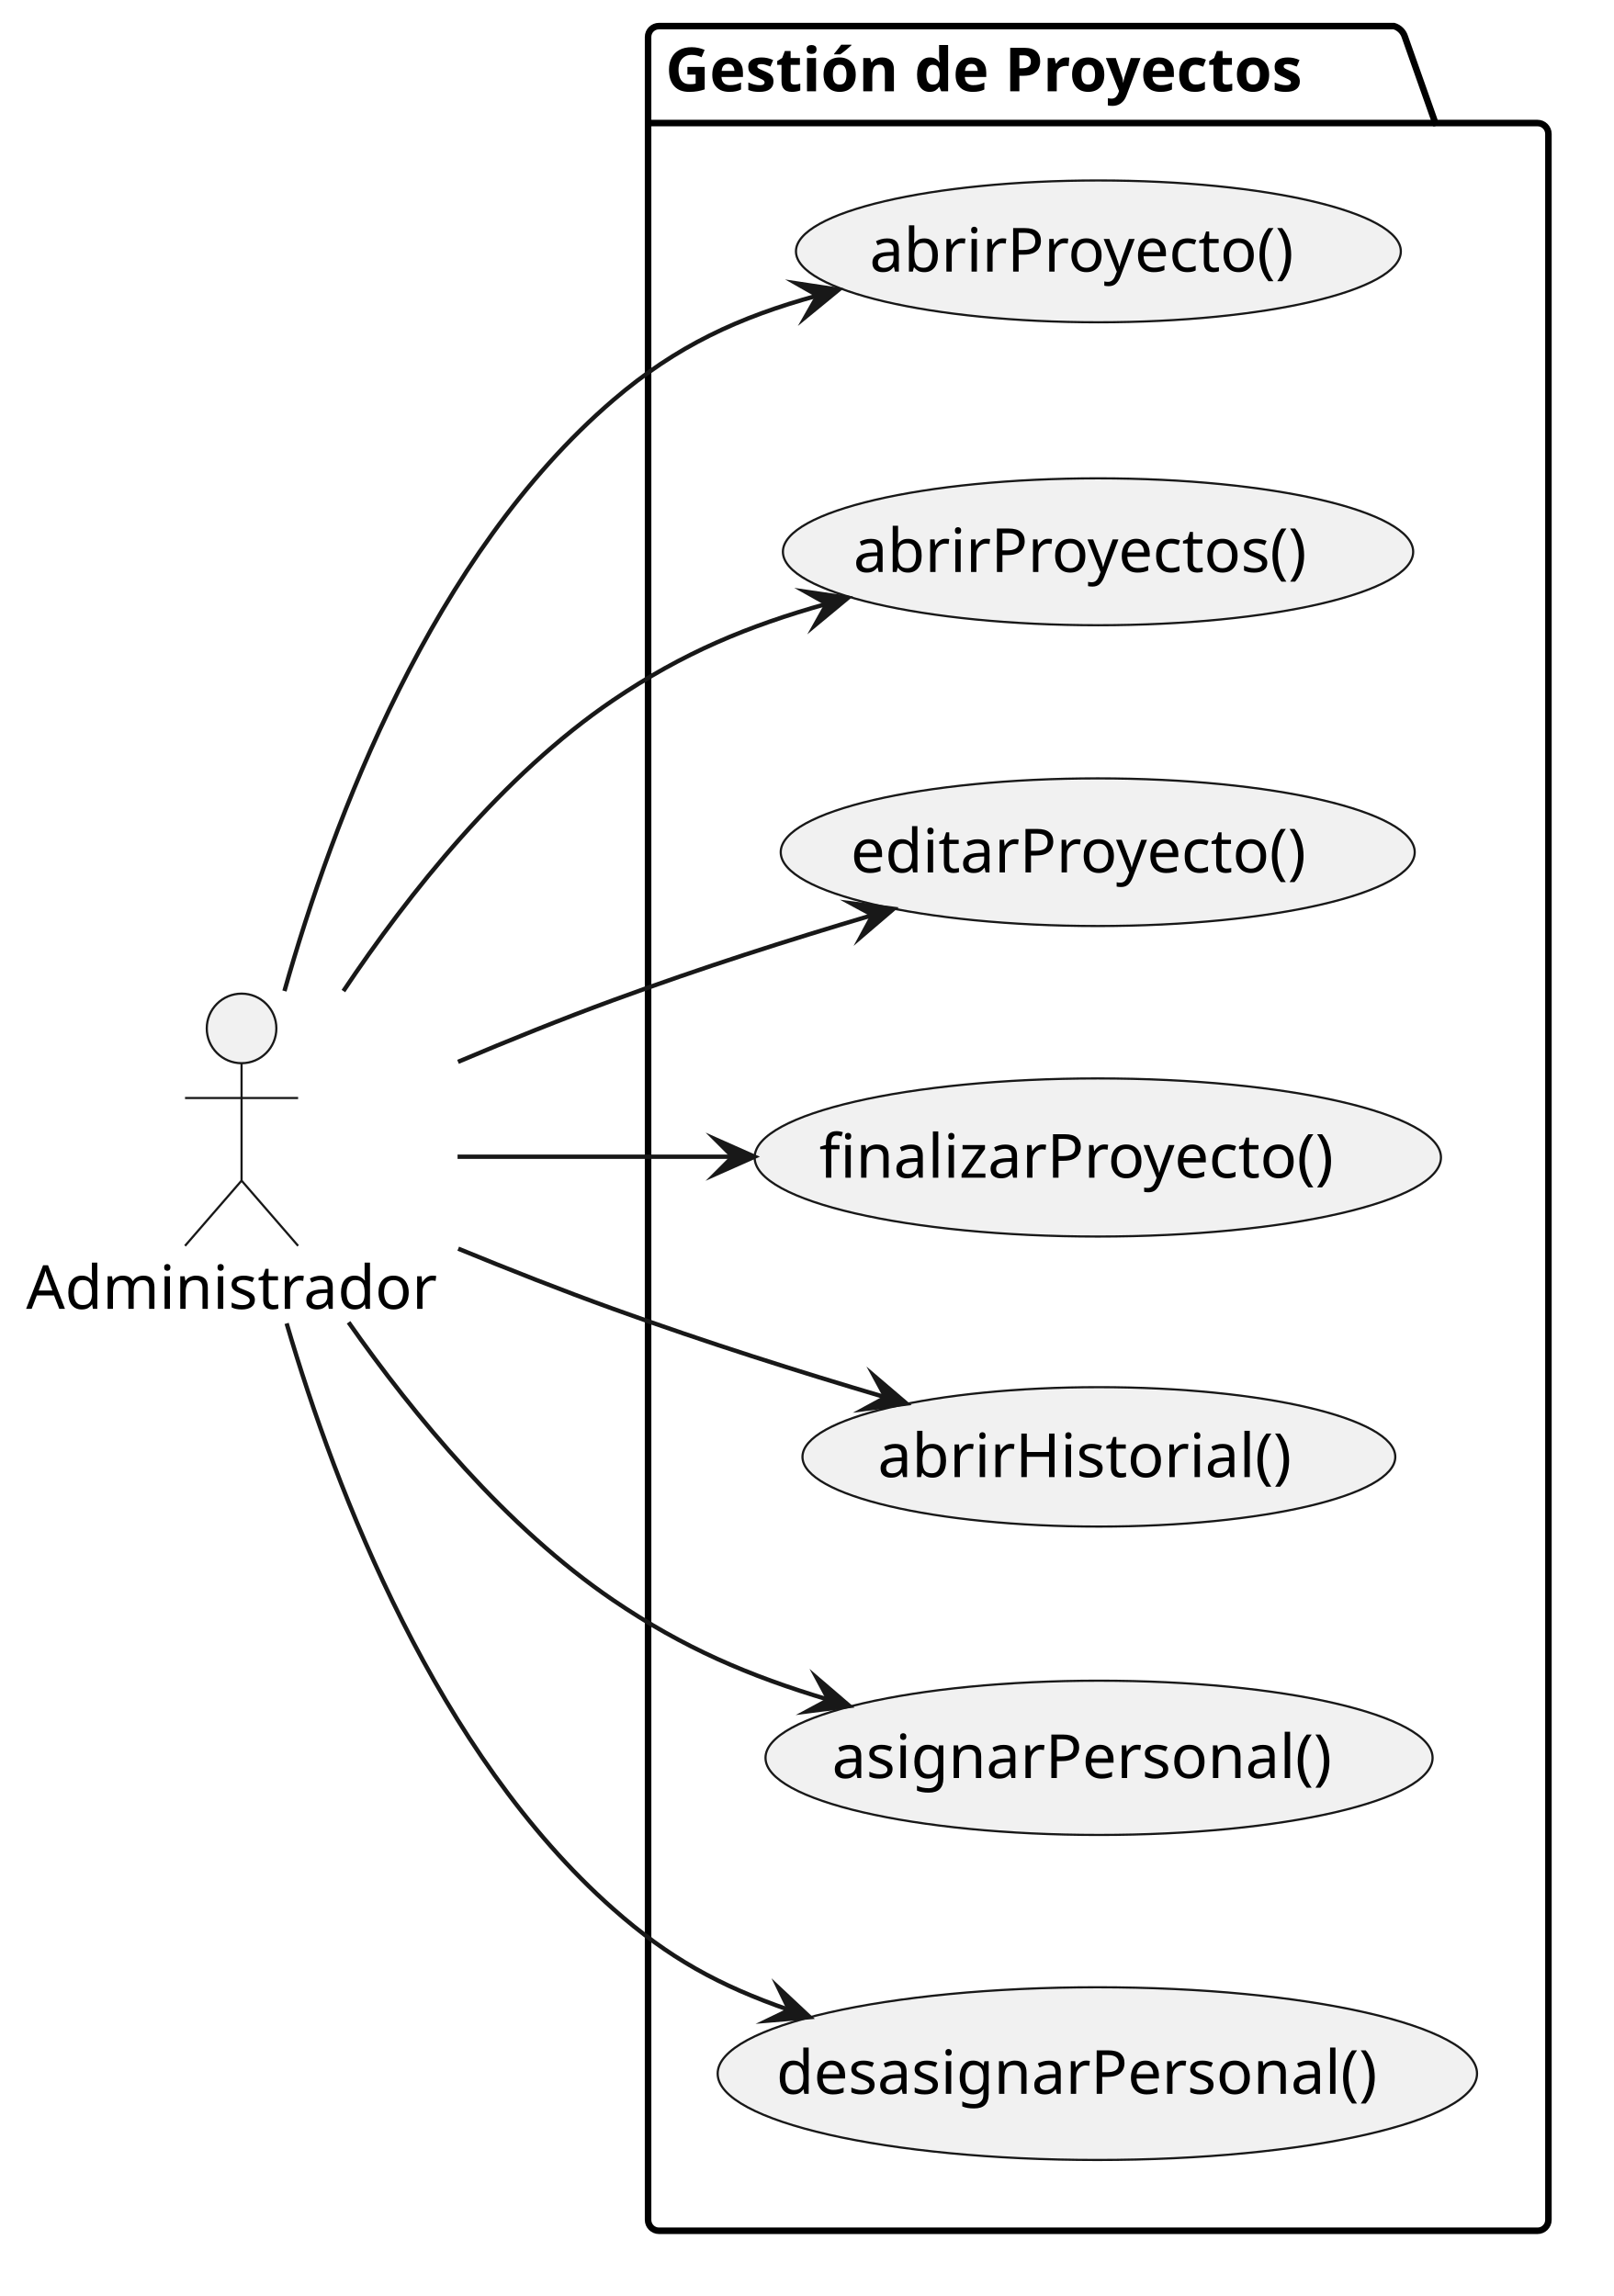
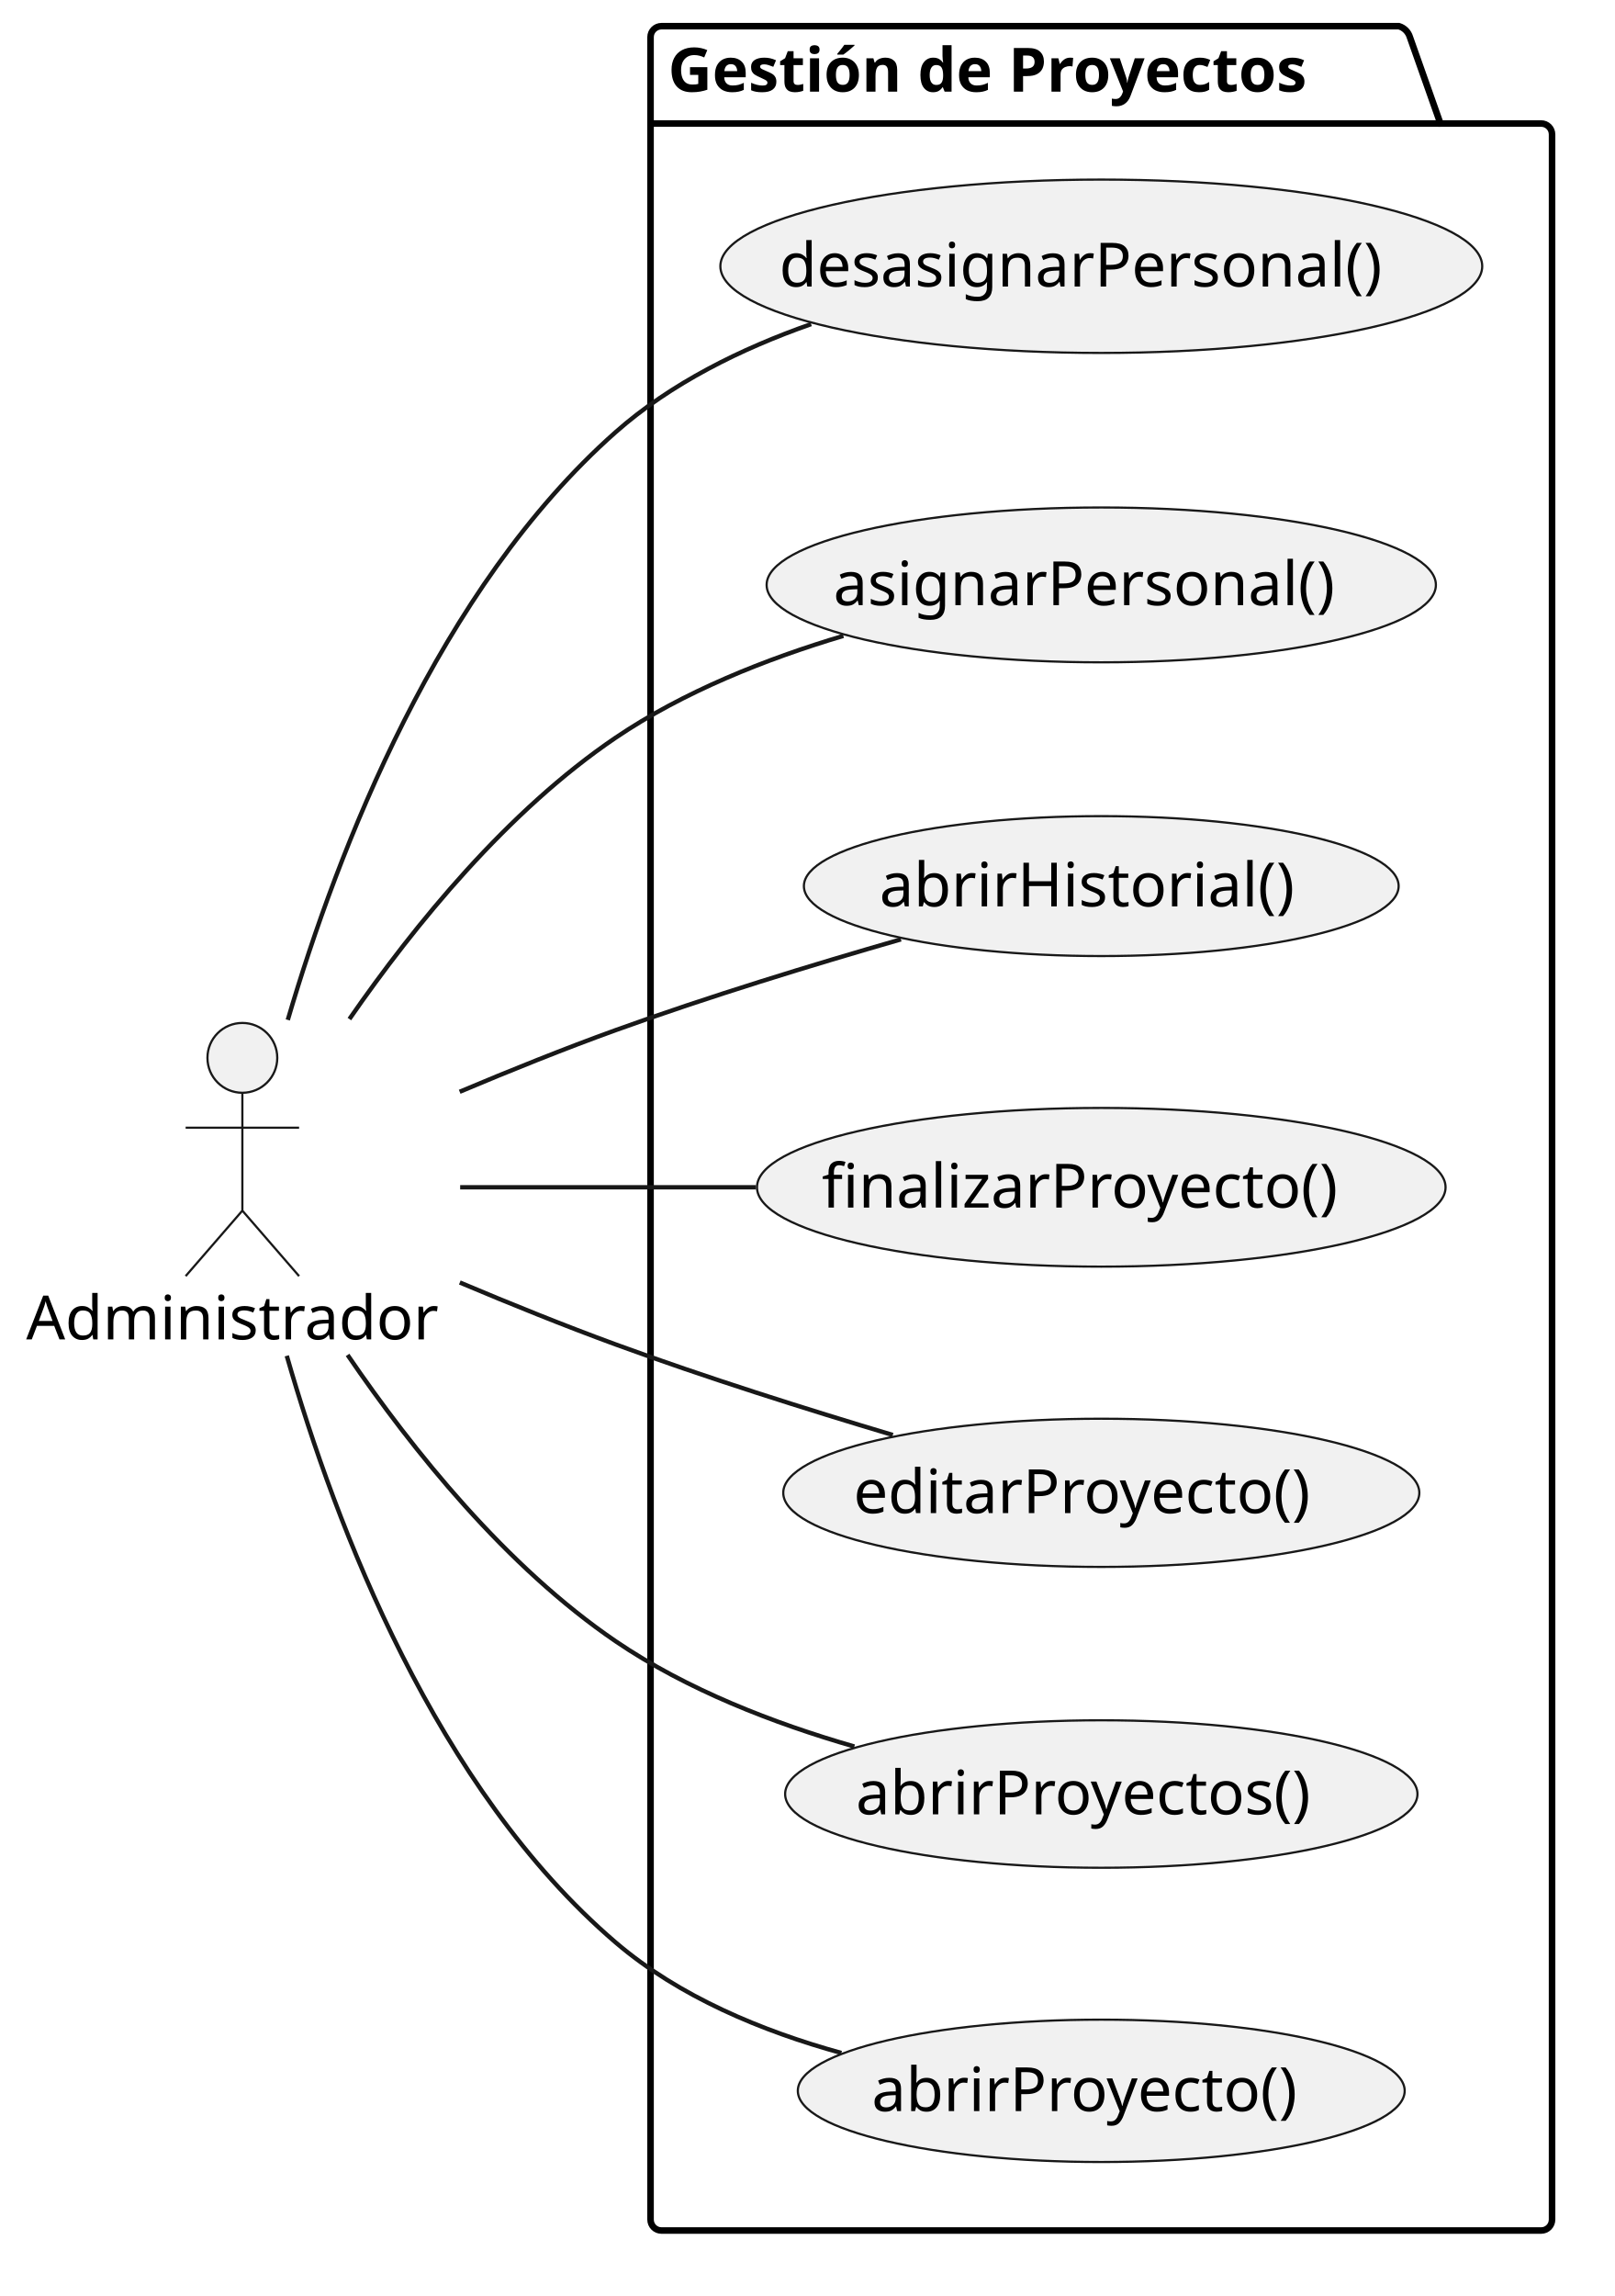
- <svg xmlns="http://www.w3.org/2000/svg" version="1.1" data-diagram-type="DESCRIPTION" style="width:371px;height:528px;background:#FFFFFF;" width="371px" height="528px" viewBox="0 0 371 528" zoomAndPan="magnify" preserveAspectRatio="none" contentStyleType="text/css">
+ <svg xmlns="http://www.w3.org/2000/svg" version="1.1" data-diagram-type="DESCRIPTION" style="width:370px;height:526px;background:#FFFFFF;" width="370px" height="526px" viewBox="0 0 370 526" zoomAndPan="magnify" preserveAspectRatio="none" contentStyleType="text/css">
  <defs />
  <g font-family="sans-serif" lengthAdjust="spacing">
    <g class="cluster" data-qualified-name="Gesti.n de Proyectos" id="ent0002" data-source-line="5">
-       <path d="M151.5,6 L320.507,6 A3.75,3.75 0 0 1 323.007,8.5 L330.007,28.297 L353.5,28.297 A2.5,2.5 0 0 1 356,30.797 L356,510.5 A2.5,2.5 0 0 1 353.5,513 L151.5,513 A2.5,2.5 0 0 1 149,510.5 L149,8.5 A2.5,2.5 0 0 1 151.5,6" style="stroke:#000;stroke-width:1.5;" fill="none" />
-       <line x1="149" y1="28.297" x2="330.007" y2="28.297" style="stroke:#000;stroke-width:1.5;" />
-       <text x="153" y="20.995" fill="#000" font-size="14" textLength="168.007" font-weight="700">Gestión de Proyectos</text>
+       <path d="M151.58,6 L320.587,6 A3.75,3.75 0 0 1 323.087,8.5 L330.087,28.297 L353.17,28.297 A2.5,2.5 0 0 1 355.67,30.797 L355.67,508.5 A2.5,2.5 0 0 1 353.17,511 L151.58,511 A2.5,2.5 0 0 1 149.08,508.5 L149.08,8.5 A2.5,2.5 0 0 1 151.58,6" style="stroke:#000;stroke-width:1.5;" fill="none" />
+       <line x1="149.08" y1="28.297" x2="330.087" y2="28.297" style="stroke:#000;stroke-width:1.5;" />
+       <text x="153.08" y="20.995" fill="#000" font-size="14" textLength="168.007" font-weight="700">Gestión de Proyectos</text>
    </g>
    <g class="entity" data-qualified-name="Gesti.n de Proyectos.abrirProyecto" id="ent0003" data-source-line="6">
-       <ellipse cx="252.535" cy="57.807" rx="69.535" ry="16.307" fill="#F1F1F1" style="stroke:#181818;stroke-width:0.5;" />
-       <text x="199.933" y="62.456" fill="#000" font-size="14" textLength="105.205">abrirProyecto()</text>
+       <ellipse cx="252.365" cy="478.997" rx="69.535" ry="16.307" fill="#F1F1F1" style="stroke:#181818;stroke-width:0.5;" />
+       <text x="199.763" y="483.646" fill="#000" font-size="14" textLength="105.205">abrirProyecto()</text>
    </g>
    <g class="entity" data-qualified-name="Gesti.n de Proyectos.abrirProyectos" id="ent0004" data-source-line="7">
-       <ellipse cx="252.455" cy="126.891" rx="72.455" ry="16.891" fill="#F1F1F1" style="stroke:#181818;stroke-width:0.5;" />
-       <text x="196.205" y="131.539" fill="#000" font-size="14" textLength="112.499">abrirProyectos()</text>
+       <ellipse cx="252.375" cy="411.001" rx="72.455" ry="16.891" fill="#F1F1F1" style="stroke:#181818;stroke-width:0.5;" />
+       <text x="196.125" y="415.649" fill="#000" font-size="14" textLength="112.499">abrirProyectos()</text>
    </g>
    <g class="entity" data-qualified-name="Gesti.n de Proyectos.editarProyecto" id="ent0005" data-source-line="8">
-       <ellipse cx="252.382" cy="195.976" rx="72.882" ry="16.976" fill="#F1F1F1" style="stroke:#181818;stroke-width:0.5;" />
-       <text x="195.606" y="200.625" fill="#000" font-size="14" textLength="113.552">editarProyecto()</text>
+       <ellipse cx="252.372" cy="341.996" rx="72.882" ry="16.976" fill="#F1F1F1" style="stroke:#181818;stroke-width:0.5;" />
+       <text x="195.596" y="346.645" fill="#000" font-size="14" textLength="113.552">editarProyecto()</text>
    </g>
    <g class="entity" data-qualified-name="Gesti.n de Proyectos.finalizarProyecto" id="ent0006" data-source-line="9">
-       <ellipse cx="252.398" cy="266.18" rx="78.898" ry="18.18" fill="#F1F1F1" style="stroke:#181818;stroke-width:0.5;" />
-       <text x="188.362" y="270.828" fill="#000" font-size="14" textLength="128.071">finalizarProyecto()</text>
+       <ellipse cx="252.368" cy="272" rx="78.898" ry="18.18" fill="#F1F1F1" style="stroke:#181818;stroke-width:0.5;" />
+       <text x="188.332" y="276.648" fill="#000" font-size="14" textLength="128.071">finalizarProyecto()</text>
    </g>
    <g class="entity" data-qualified-name="Gesti.n de Proyectos.abrirHistorial" id="ent0007" data-source-line="10">
-       <ellipse cx="252.647" cy="335.029" rx="68.147" ry="16.029" fill="#F1F1F1" style="stroke:#181818;stroke-width:0.5;" />
-       <text x="201.812" y="339.678" fill="#000" font-size="14" textLength="101.671">abrirHistorial()</text>
+       <ellipse cx="252.367" cy="202.999" rx="68.147" ry="16.029" fill="#F1F1F1" style="stroke:#181818;stroke-width:0.5;" />
+       <text x="201.532" y="207.648" fill="#000" font-size="14" textLength="101.671">abrirHistorial()</text>
    </g>
    <g class="entity" data-qualified-name="Gesti.n de Proyectos.asignarPersonal" id="ent0008" data-source-line="11">
-       <ellipse cx="252.685" cy="404.237" rx="76.685" ry="17.737" fill="#F1F1F1" style="stroke:#181818;stroke-width:0.5;" />
-       <text x="191.288" y="408.885" fill="#000" font-size="14" textLength="122.794">asignarPersonal()</text>
+       <ellipse cx="252.365" cy="133.997" rx="76.685" ry="17.737" fill="#F1F1F1" style="stroke:#181818;stroke-width:0.5;" />
+       <text x="190.968" y="138.645" fill="#000" font-size="14" textLength="122.794">asignarPersonal()</text>
    </g>
    <g class="entity" data-qualified-name="Gesti.n de Proyectos.desasignarPersonal" id="ent0009" data-source-line="12">
-       <ellipse cx="252.294" cy="476.859" rx="87.294" ry="19.859" fill="#F1F1F1" style="stroke:#181818;stroke-width:0.5;" />
-       <text x="178.5" y="481.507" fill="#000" font-size="14" textLength="147.588">desasignarPersonal()</text>
+       <ellipse cx="252.374" cy="60.999" rx="87.294" ry="19.859" fill="#F1F1F1" style="stroke:#181818;stroke-width:0.5;" />
+       <text x="178.58" y="65.647" fill="#000" font-size="14" textLength="147.588">desasignarPersonal()</text>
    </g>
    <g class="entity" data-qualified-name="admin" id="ent0001" data-source-line="3">
-       <ellipse cx="55.54" cy="236.5" rx="8" ry="8" fill="#F1F1F1" style="stroke:#181818;stroke-width:0.5;" />
-       <path d="M55.54,244.5 L55.54,271.5 M42.54,252.5 L68.54,252.5 M55.54,271.5 L42.54,286.5 M55.54,271.5 L68.54,286.5" style="stroke:#181818;stroke-width:0.5;" fill="none" />
-       <text x="6" y="300.995" fill="#000" font-size="14" textLength="99.08">Administrador</text>
+       <ellipse cx="55.54" cy="242.35" rx="8" ry="8" fill="#F1F1F1" style="stroke:#181818;stroke-width:0.5;" />
+       <path d="M55.54,250.35 L55.54,277.35 M42.54,258.35 L68.54,258.35 M55.54,277.35 L42.54,292.35 M55.54,277.35 L68.54,292.35" style="stroke:#181818;stroke-width:0.5;" fill="none" />
+       <text x="6" y="306.845" fill="#000" font-size="14" textLength="99.08">Administrador</text>
    </g>
-     <g class="link" data-entity-1="ent0001" data-entity-2="ent0003" id="lnk10" data-source-line="15" data-link-type="dependency">
-       <path d="M65.4,227.9 C76.55,188.42 99.44,127.62 141,92 C155.55,79.53 169.809,72.955 187.999,67.955" style="stroke:#181818;stroke-width:1;" fill="none" id="admin-to-abrirProyecto" />
-       <polygon points="192.82,66.63,183.082,65.158,187.999,67.955,185.202,72.872,192.82,66.63" fill="#181818" style="stroke:#181818;stroke-width:1;stroke-linejoin:miter;stroke-miterlimit:10;" />
+     <g class="link" data-entity-1="ent0001" data-entity-2="ent0003" id="lnk10" data-source-line="15" data-link-type="association">
+       <path d="M65.72,310.61 C77,349.87 99.93,409.8 141.08,445 C155.62,457.44 174.66,465.33 192.82,470.33" style="stroke:#181818;stroke-width:1;" fill="none" id="admin-abrirProyecto" />
    </g>
-     <g class="link" data-entity-1="ent0001" data-entity-2="ent0004" id="lnk11" data-source-line="16" data-link-type="dependency">
-       <path d="M78.95,227.91 C93.93,205.5 115.53,178.27 141,161 C157.03,150.13 171.866,143.972 190.126,138.842" style="stroke:#181818;stroke-width:1;" fill="none" id="admin-to-abrirProyectos" />
-       <polygon points="194.94,137.49,185.194,136.073,190.126,138.842,187.357,143.775,194.94,137.49" fill="#181818" style="stroke:#181818;stroke-width:1;stroke-linejoin:miter;stroke-miterlimit:10;" />
+     <g class="link" data-entity-1="ent0001" data-entity-2="ent0004" id="lnk11" data-source-line="16" data-link-type="association">
+       <path d="M79.65,310.41 C94.67,332.42 116.08,358.98 141.08,376 C157.35,387.08 177.33,394.81 195.79,400.12" style="stroke:#181818;stroke-width:1;" fill="none" id="admin-abrirProyectos" />
    </g>
-     <g class="link" data-entity-1="ent0001" data-entity-2="ent0005" id="lnk12" data-source-line="17" data-link-type="dependency">
-       <path d="M105.3,244.19 C116.91,239.28 129.32,234.27 141,230 C161.92,222.35 180.688,216.366 200.658,210.426" style="stroke:#181818;stroke-width:1;" fill="none" id="admin-to-editarProyecto" />
-       <polygon points="205.45,209,195.683,207.732,200.658,210.426,197.964,215.4,205.45,209" fill="#181818" style="stroke:#181818;stroke-width:1;stroke-linejoin:miter;stroke-miterlimit:10;" />
+     <g class="link" data-entity-1="ent0001" data-entity-2="ent0005" id="lnk12" data-source-line="17" data-link-type="association">
+       <path d="M105.37,293.81 C116.98,298.71 129.39,303.72 141.08,308 C161.68,315.54 184.84,322.85 204.6,328.75" style="stroke:#181818;stroke-width:1;" fill="none" id="admin-editarProyecto" />
    </g>
-     <g class="link" data-entity-1="ent0001" data-entity-2="ent0006" id="lnk13" data-source-line="18" data-link-type="dependency">
-       <path d="M105.2,266 C125.85,266 145.42,266 168.48,266" style="stroke:#181818;stroke-width:1;" fill="none" id="admin-to-finalizarProyecto" />
-       <polygon points="173.48,266,164.48,262,168.48,266,164.48,270,173.48,266" fill="#181818" style="stroke:#181818;stroke-width:1;stroke-linejoin:miter;stroke-miterlimit:10;" />
+     <g class="link" data-entity-1="ent0001" data-entity-2="ent0006" id="lnk13" data-source-line="18" data-link-type="association">
+       <path d="M105.45,272 C125.97,272 150.34,272 173.23,272" style="stroke:#181818;stroke-width:1;" fill="none" id="admin-finalizarProyecto" />
    </g>
-     <g class="link" data-entity-1="ent0001" data-entity-2="ent0007" id="lnk14" data-source-line="19" data-link-type="dependency">
-       <path d="M105.35,287.15 C116.95,291.92 129.35,296.8 141,301 C163,308.92 183.067,315.248 203.627,321.348" style="stroke:#181818;stroke-width:1;" fill="none" id="admin-to-abrirHistorial" />
-       <polygon points="208.42,322.77,200.929,316.375,203.627,321.348,198.654,324.045,208.42,322.77" fill="#181818" style="stroke:#181818;stroke-width:1;stroke-linejoin:miter;stroke-miterlimit:10;" />
+     <g class="link" data-entity-1="ent0001" data-entity-2="ent0007" id="lnk14" data-source-line="19" data-link-type="association">
+       <path d="M105.34,250.12 C116.96,245.22 129.38,240.23 141.08,236 C162.32,228.33 186.3,221 206.46,215.2" style="stroke:#181818;stroke-width:1;" fill="none" id="admin-abrirHistorial" />
    </g>
-     <g class="link" data-entity-1="ent0001" data-entity-2="ent0008" id="lnk15" data-source-line="20" data-link-type="dependency">
-       <path d="M80.14,304.09 C95.2,325.56 116.47,351.32 141,368 C157.19,379 172.18,385.395 190.51,390.885" style="stroke:#181818;stroke-width:1;" fill="none" id="admin-to-asignarPersonal" />
-       <polygon points="195.3,392.32,187.826,385.906,190.51,390.885,185.531,393.57,195.3,392.32" fill="#181818" style="stroke:#181818;stroke-width:1;stroke-linejoin:miter;stroke-miterlimit:10;" />
+     <g class="link" data-entity-1="ent0001" data-entity-2="ent0008" id="lnk15" data-source-line="20" data-link-type="association">
+       <path d="M80.07,233.46 C95.1,211.76 116.37,185.74 141.08,169 C156.63,158.47 175.54,150.96 193.27,145.67" style="stroke:#181818;stroke-width:1;" fill="none" id="admin-asignarPersonal" />
    </g>
-     <g class="link" data-entity-1="ent0001" data-entity-2="ent0009" id="lnk16" data-source-line="21" data-link-type="dependency">
-       <path d="M65.9,304.34 C77.37,343.39 100.43,403.14 141,439 C153.77,450.29 165.327,456.618 181.457,462.228" style="stroke:#181818;stroke-width:1;" fill="none" id="admin-to-desasignarPersonal" />
-       <polygon points="186.18,463.87,178.993,457.135,181.457,462.228,176.365,464.692,186.18,463.87" fill="#181818" style="stroke:#181818;stroke-width:1;stroke-linejoin:miter;stroke-miterlimit:10;" />
+     <g class="link" data-entity-1="ent0001" data-entity-2="ent0009" id="lnk16" data-source-line="21" data-link-type="association">
+       <path d="M65.95,233.66 C77.43,194.62 100.51,134.87 141.08,99 C153.75,87.8 169.89,79.86 185.88,74.25" style="stroke:#181818;stroke-width:1;" fill="none" id="admin-desasignarPersonal" />
    </g>
  </g>
</svg>
